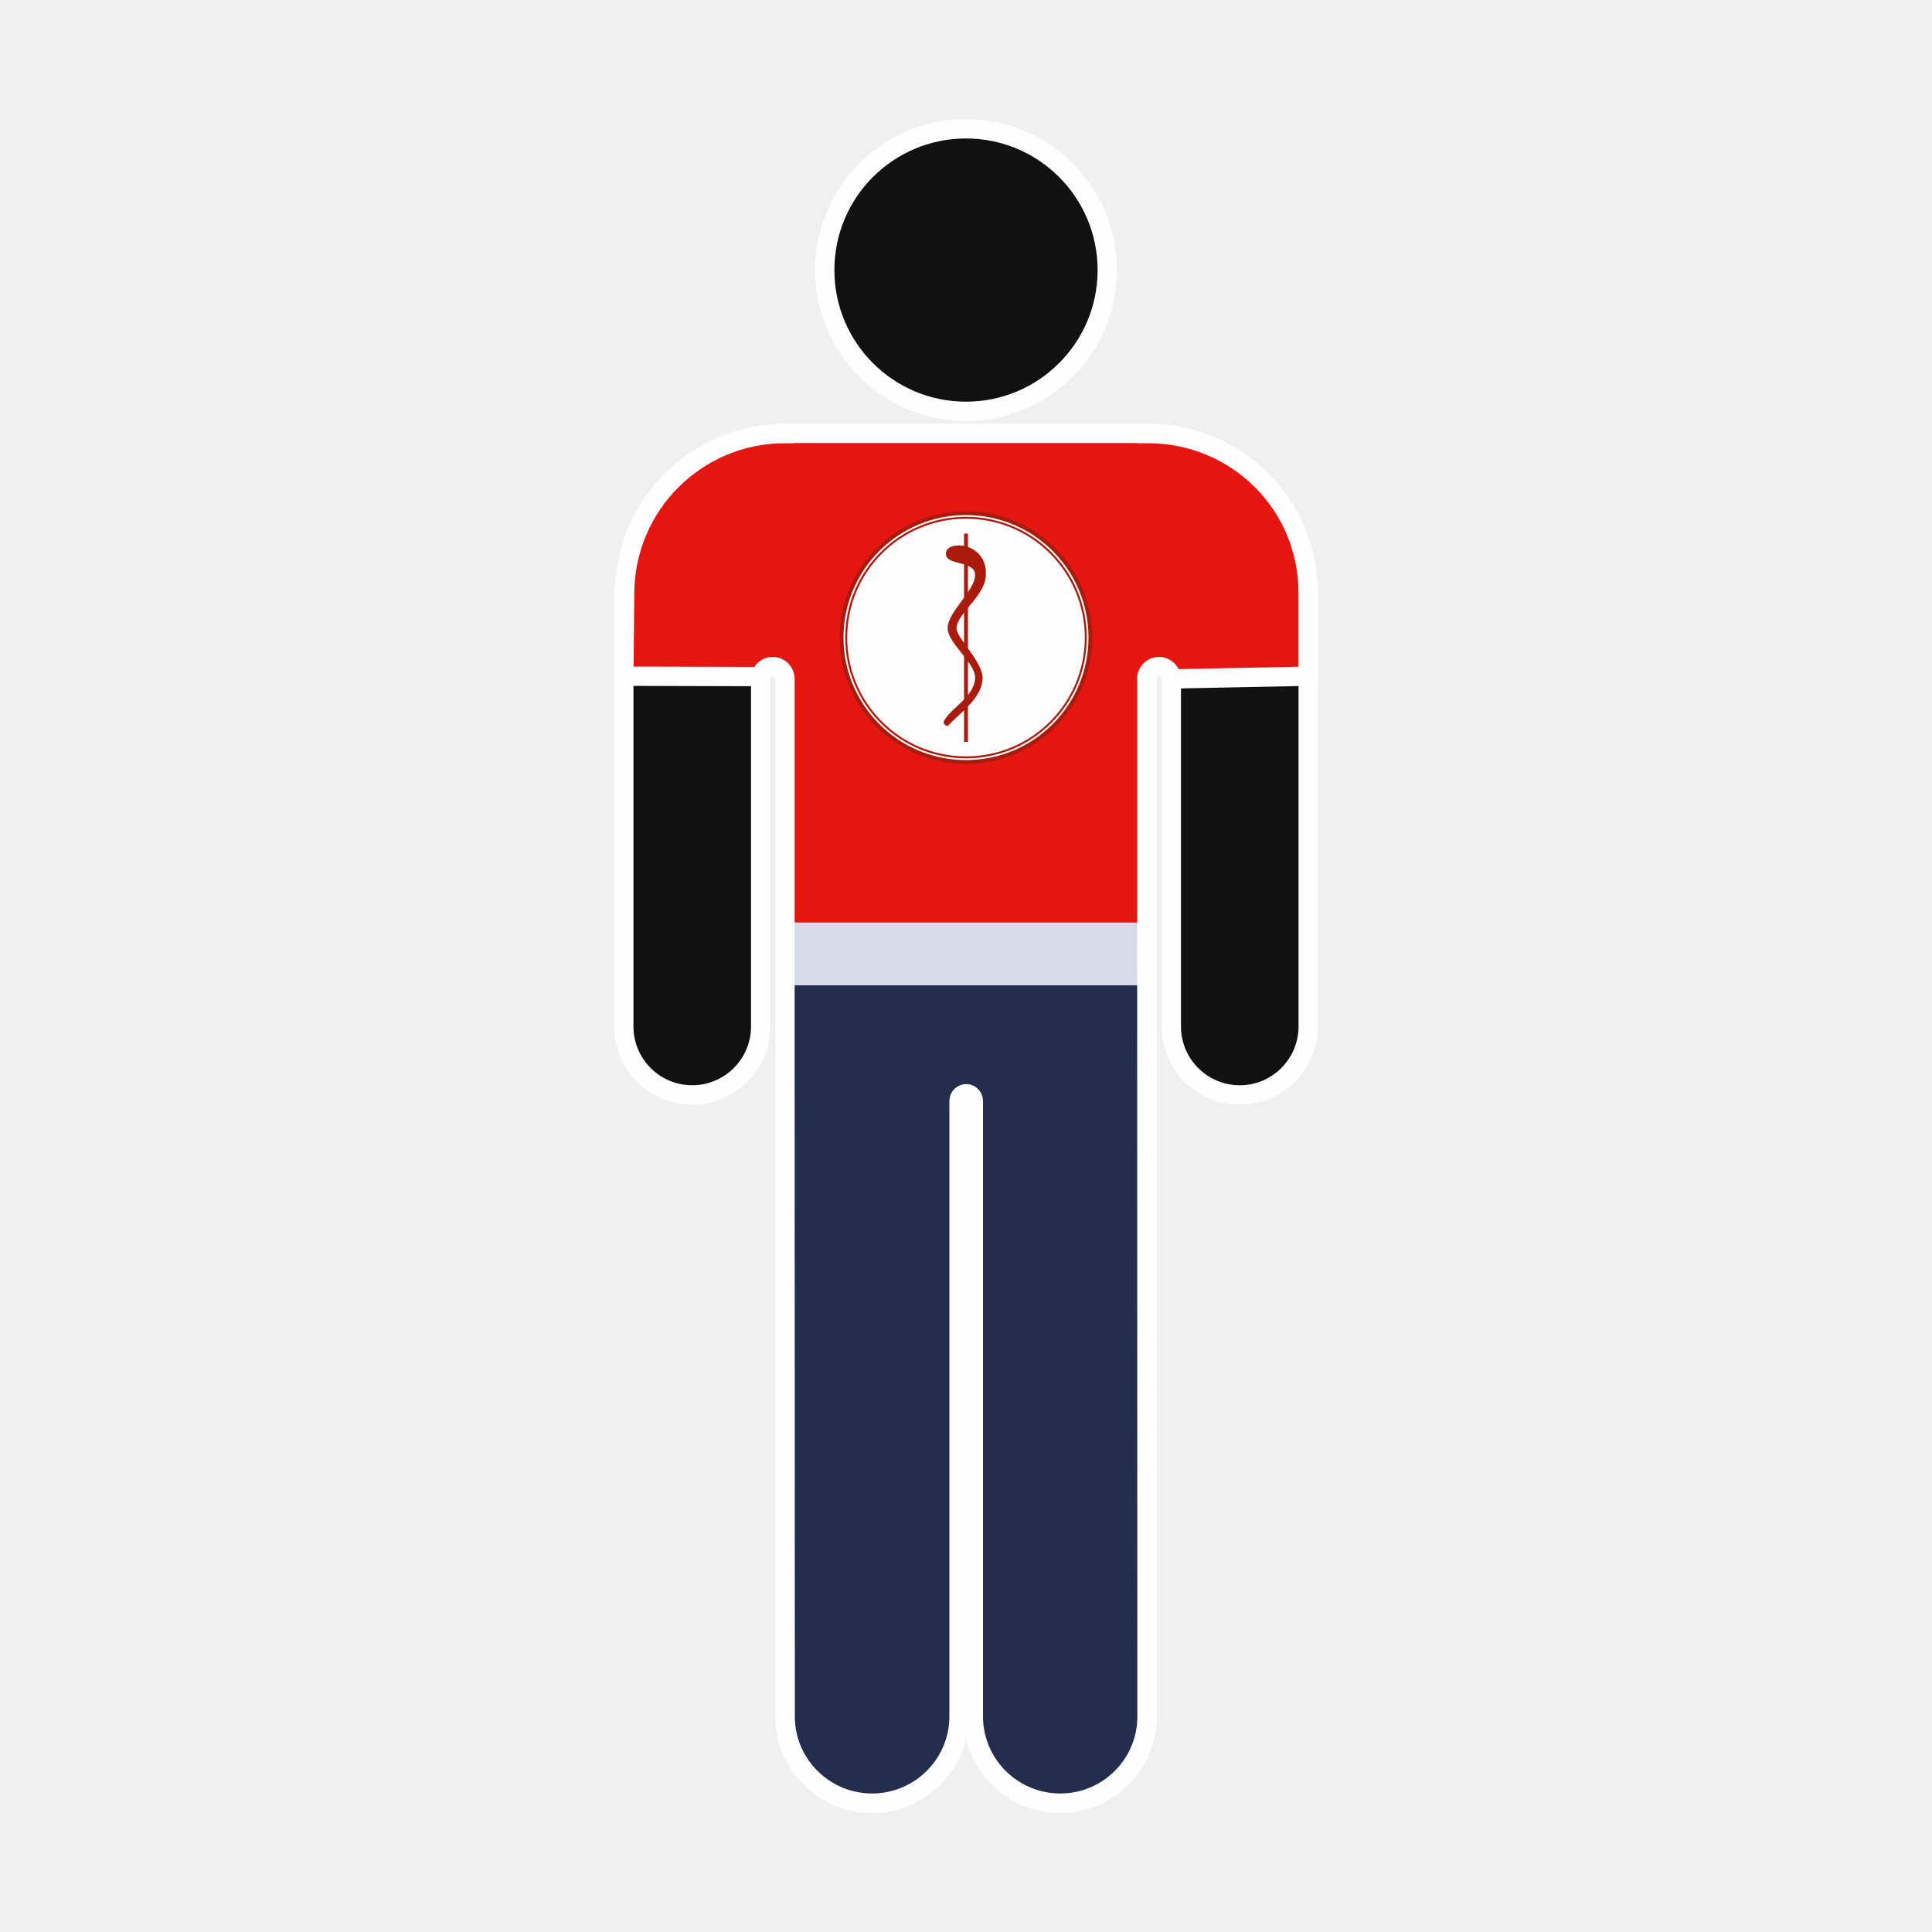
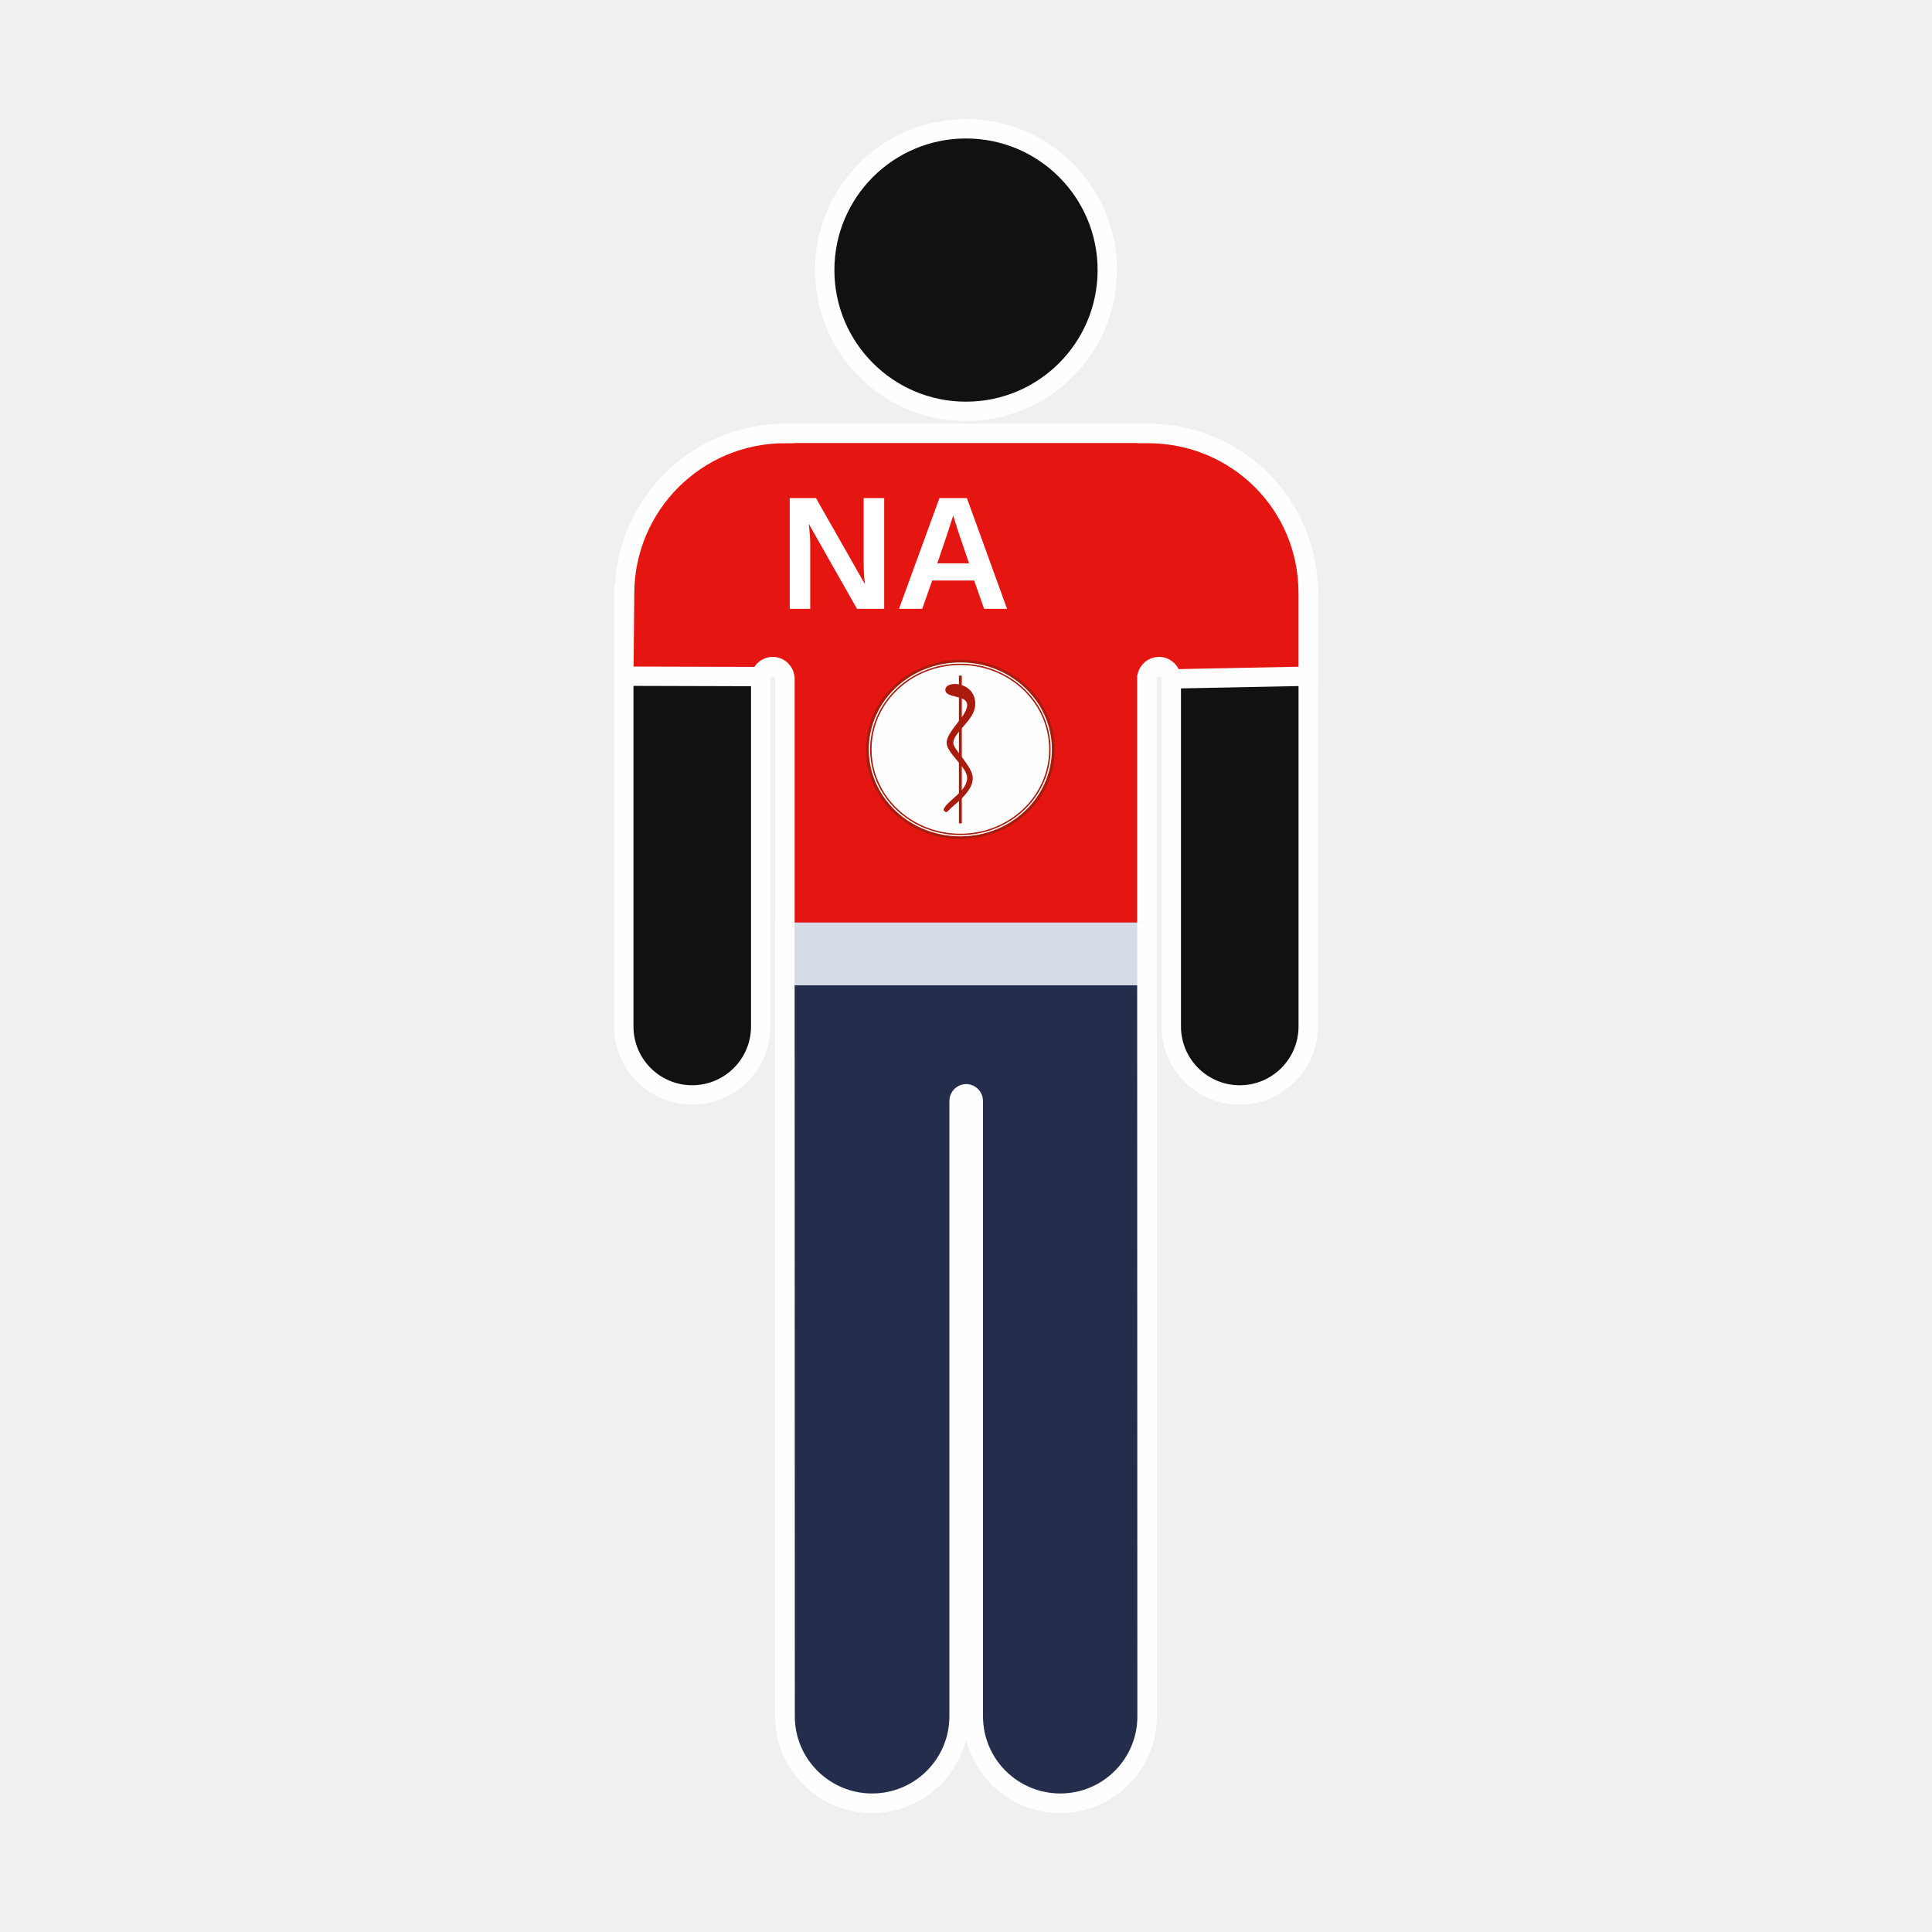
- <svg xmlns="http://www.w3.org/2000/svg" width="96" height="96" version="1.1" x="0px" y="0px" viewBox="0 0 100 100" enable-background="new 0 0 100 100" xml:space="preserve">
-   <circle stroke="#fefefe" fill="#111111" fill-rule="evenodd" clip-rule="evenodd" cx="50" cy="13.979" r="7.312" />
-   <g>
-     <path stroke="#fefefe" fill="#111111" d="         M67.709,30.771c0-0.012,0.003-0.023,0.003-0.034c0-4.584-3.716-8.3-8.302-8.3c-0.015,0-0.029,0.002-0.046,0.002v-0.014             h-18.73v0.012c-4.583,0-8.3,3.716-8.3,8.3c0,0.011,0.003,0.021,0.003,0.034h-0.049v22.358l0,0c0,1.956,1.584,3.543,3.54,3.543             c1.958,0,3.545-1.587,3.545-3.543l0,0V35.021c0.058-0.296,0.307-0.523,0.618-0.523c0.354,0,0.643,0.288,0.643,0.643v53.695             c0,2.483,2.017,4.497,4.496,4.497c2.484,0,4.499-2.014,4.499-4.497V56.983c0-0.206,0.166-0.372,0.371-0.372s0.371,0.166,0.371,0.372             v31.853c0,2.483,2.015,4.497,4.497,4.497c2.481,0,4.496-2.014,4.496-4.497V35.028c0.056-0.298,0.307-0.529,0.621-0.529             c0.354,0,0.642,0.288,0.642,0.643v17.988l0,0c0,1.956,1.587,3.543,3.543,3.543s3.542-1.587,3.542-3.543l0,0V30.771H67.709z         " />
-     <path d="m67.71,30.7c0,-4.62 -3.71,-8.26 -8.3,-8.26c-0.01,0 -0.03,0 -0.05,0l0,-0.01l-18.73,0l0,0.01c-4.58,0 -8.3,3.71 -8.3,8.3l-0.04,4.26l7.08,0.02c0.06,-0.29 0.31,-0.52 0.62,-0.52c0.36,0 0.64,0.29 0.64,0.64l0,53.7c0,2.48 2.02,4.49 4.5,4.49c2.48,0 4.5,-2.01 4.5,-4.49l0,-31.86c0,-0.2 0.17,-0.37 0.37,-0.37s0.37,0.17 0.37,0.37l0,31.86c0,2.48 2.02,4.49 4.5,4.49c2.48,0 4.49,-2.01 4.49,-4.49l0,-53.81c0.06,-0.3 0.31,-0.53 0.63,-0.53c0.35,0 0.64,0.29 0.64,0.64l7.08,-0.14l0,-4.3z" fill="#e51511" stroke="#fefefe" />
+ <svg xmlns="http://www.w3.org/2000/svg" width="96" height="96" version="1.1" x="0px" y="0px" viewBox="0 0 100 100" enable-background="new 0 0 100 100" xml:space="preserve" id="svg6653">
+   <defs id="defs6657" />
+   <circle stroke="#fefefe" fill="#111111" fill-rule="evenodd" clip-rule="evenodd" cx="50" cy="13.979" r="7.312" id="circle6636" />
+   <g id="g6645">
+     <path stroke="#fefefe" fill="#111111" d="         M67.709,30.771c0-0.012,0.003-0.023,0.003-0.034c0-4.584-3.716-8.3-8.302-8.3c-0.015,0-0.029,0.002-0.046,0.002v-0.014             h-18.73v0.012c-4.583,0-8.3,3.716-8.3,8.3c0,0.011,0.003,0.021,0.003,0.034h-0.049v22.358l0,0c0,1.956,1.584,3.543,3.54,3.543             c1.958,0,3.545-1.587,3.545-3.543l0,0V35.021c0.058-0.296,0.307-0.523,0.618-0.523c0.354,0,0.643,0.288,0.643,0.643v53.695             c0,2.483,2.017,4.497,4.496,4.497c2.484,0,4.499-2.014,4.499-4.497V56.983c0-0.206,0.166-0.372,0.371-0.372s0.371,0.166,0.371,0.372             v31.853c0,2.483,2.015,4.497,4.497,4.497c2.481,0,4.496-2.014,4.496-4.497V35.028c0.056-0.298,0.307-0.529,0.621-0.529             c0.354,0,0.642,0.288,0.642,0.643v17.988l0,0c0,1.956,1.587,3.543,3.543,3.543s3.542-1.587,3.542-3.543l0,0V30.771H67.709z         " id="path6638" />
+     <path d="m67.71,30.7c0,-4.62 -3.71,-8.26 -8.3,-8.26c-0.01,0 -0.03,0 -0.05,0l0,-0.01l-18.73,0l0,0.01c-4.58,0 -8.3,3.71 -8.3,8.3l-0.04,4.26l7.08,0.02c0.06,-0.29 0.31,-0.52 0.62,-0.52c0.36,0 0.64,0.29 0.64,0.64l0,53.7c0,2.48 2.02,4.49 4.5,4.49c2.48,0 4.5,-2.01 4.5,-4.49l0,-31.86c0,-0.2 0.17,-0.37 0.37,-0.37s0.37,0.17 0.37,0.37l0,31.86c0,2.48 2.02,4.49 4.5,4.49c2.48,0 4.49,-2.01 4.49,-4.49l0,-53.81c0.06,-0.3 0.31,-0.53 0.63,-0.53c0.35,0 0.64,0.29 0.64,0.64l7.08,-0.14l0,-4.3z" fill="#e51511" stroke="#fefefe" id="path6640" />
    <path d="m40.63,47.75l0.01,41.09c0,2.48 2.02,4.49 4.5,4.49c2.48,0 4.5,-2.01 4.5,-4.49l0,-31.86c0,-0.2 0.17,-0.37 0.37,-0.37s0.37,0.17 0.37,0.37l0,31.86c0,2.48 2.02,4.49 4.5,4.49c2.48,0 4.49,-2.01 4.49,-4.49l-0.01,-41.09" fill="#d5dbe7" id="svg_4" stroke="#fefefe" />
-     <path d="m40.63,51l0.01,37.84c0,2.48 2.02,4.49 4.5,4.49c2.48,0 4.5,-2.01 4.5,-4.49l0,-31.86c0,-0.2 0.17,-0.37 0.37,-0.37s0.37,0.17 0.37,0.37l0,31.86c0,2.48 2.02,4.49 4.5,4.49c2.48,0 4.49,-2.01 4.49,-4.49l-0.01,-37.84" fill="#242d4c" id="svg_4" stroke="#fefefe" />
+     <path d="m40.63,51l0.01,37.84c0,2.48 2.02,4.49 4.5,4.49c2.48,0 4.5,-2.01 4.5,-4.49l0,-31.86c0,-0.2 0.17,-0.37 0.37,-0.37s0.37,0.17 0.37,0.37l0,31.86c0,2.48 2.02,4.49 4.5,4.49c2.48,0 4.49,-2.01 4.49,-4.49l-0.01,-37.84" fill="#242d4c" id="path6643" stroke="#fefefe" />
  </g>
-   <g>
+   <g id="g6651" transform="matrix(0.7473401,0,0,0.709768,12.34117,15.3656)">
    <circle cx="50" cy="33" fill="#fefefe" id="svg_5" r="6.44" stroke="#a91b0d" stroke-linecap="round" stroke-linejoin="round" stroke-miterlimit="4" stroke-width="0.2" />
    <circle cx="50" cy="33" fill="#fefefe" id="svg_6" r="6.2" stroke="#a91b0d" stroke-linecap="round" stroke-linejoin="round" stroke-miterlimit="4" stroke-width="0.1" />
-     <path d="m50,27.62l0,10.78" fill="none" fill-rule="evenodd" id="path3210" stroke="#a91b0d" stroke-miterlimit="4" stroke-width="0.2" />
-     <path d="m48.96,28.64c-0.02,0.68 1.51,0.33 1.51,1.13c0,0.8 -1.44,1.92 -1.42,2.76c0.01,0.76 1.43,1.78 1.42,2.54c-0.02,1 -1.26,1.57 -1.61,2.25c-0.08,0.15 0.15,0.32 0.24,0.22c0.5,-0.58 1.73,-1.37 1.76,-2.42c0.03,-0.85 -1.37,-2.12 -1.35,-2.6c0.03,-0.8 1.49,-1.65 1.52,-2.78c0.06,-1.69 -2.05,-1.81 -2.07,-1.1z" fill="#a91b0d" fill-rule="evenodd" id="path3213" stroke-miterlimit="4" />
+     <path d="M 50,27.62 V 38.4" fill="none" fill-rule="evenodd" id="path3210" stroke="#a91b0d" stroke-miterlimit="4" stroke-width="0.2" />
+     <path d="m 48.96,28.64 c -0.02,0.68 1.51,0.33 1.51,1.13 0,0.8 -1.44,1.92 -1.42,2.76 0.01,0.76 1.43,1.78 1.42,2.54 -0.02,1 -1.26,1.57 -1.61,2.25 -0.08,0.15 0.15,0.32 0.24,0.22 0.5,-0.58 1.73,-1.37 1.76,-2.42 0.03,-0.85 -1.37,-2.12 -1.35,-2.6 0.03,-0.8 1.49,-1.65 1.52,-2.78 0.06,-1.69 -2.05,-1.81 -2.07,-1.1 z" fill="#a91b0d" fill-rule="evenodd" id="path3213" stroke-miterlimit="4" />
  </g>
+   <text xml:space="preserve" style="font-size:8.333px;font-family:Arial;-inkscape-font-specification:Arial;text-align:center;text-anchor:middle;fill:#ffffff;stroke:#eeeeee;stroke-width:1.042;stroke-opacity:0" x="49.805" y="31.518" id="text6661">
+     <tspan id="tspan6659" style="font-weight:bold;stroke-width:1.042" x="49.805" y="31.518">NA</tspan>
+   </text>
</svg>
